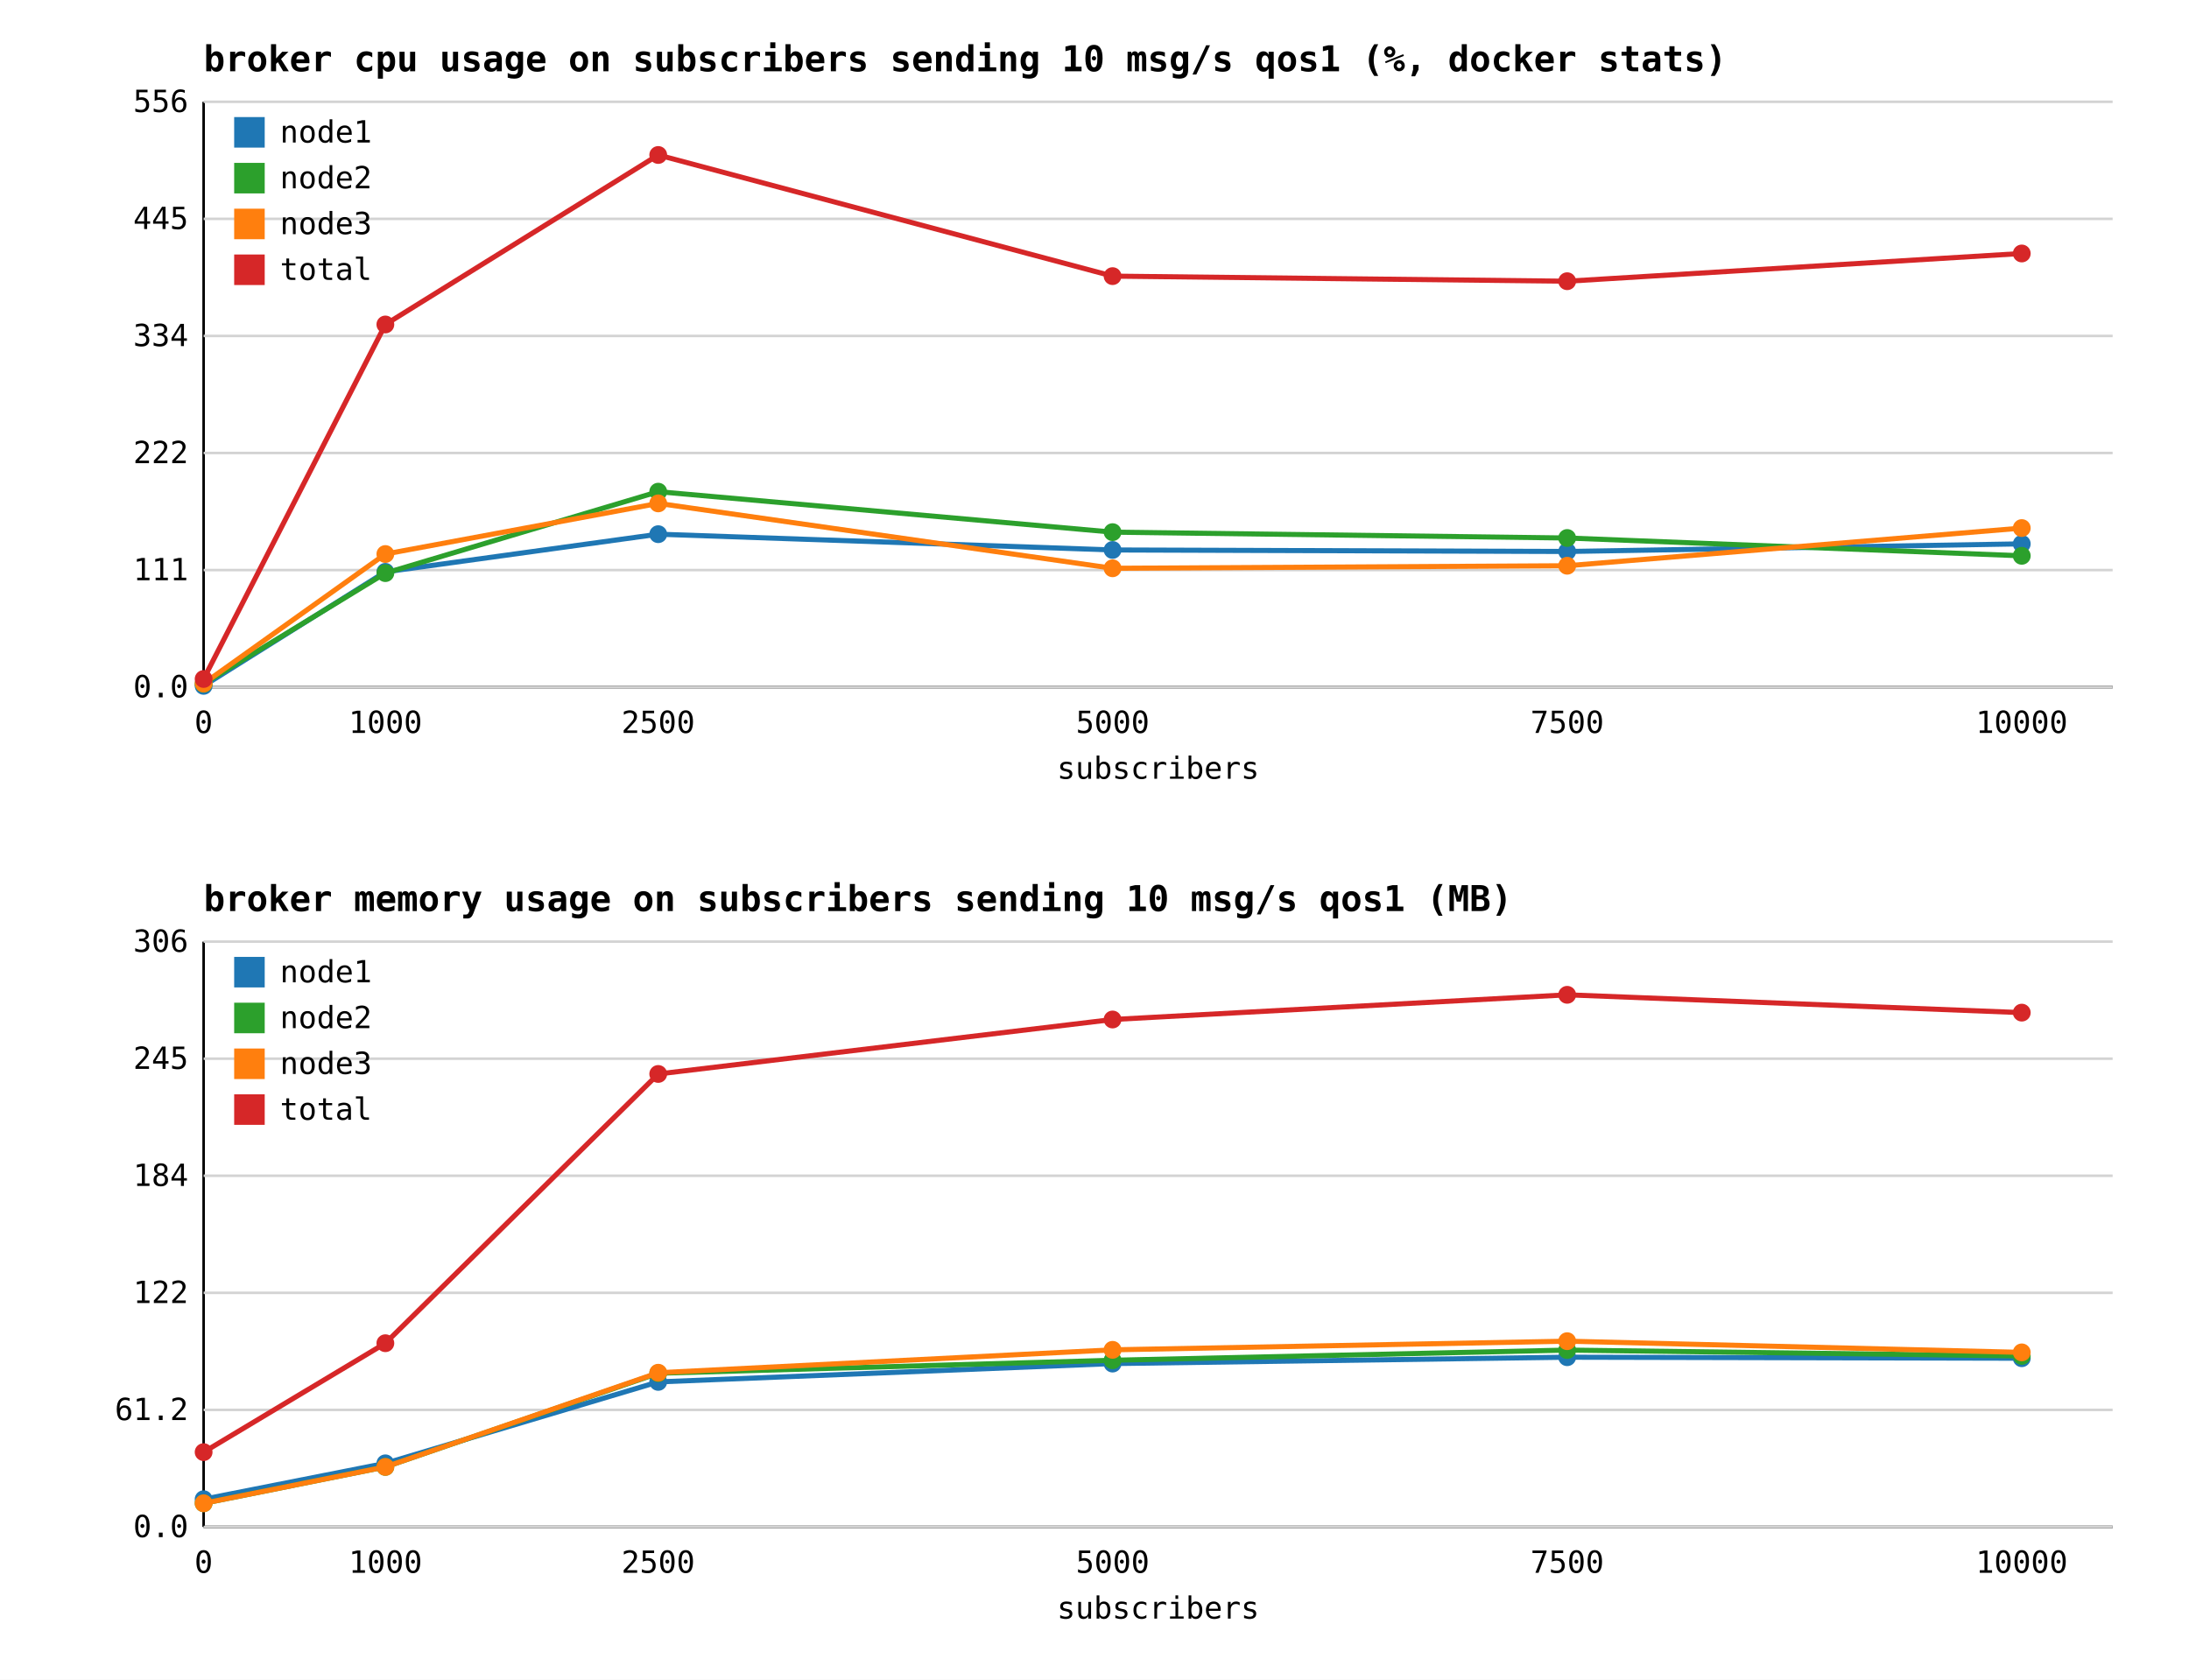
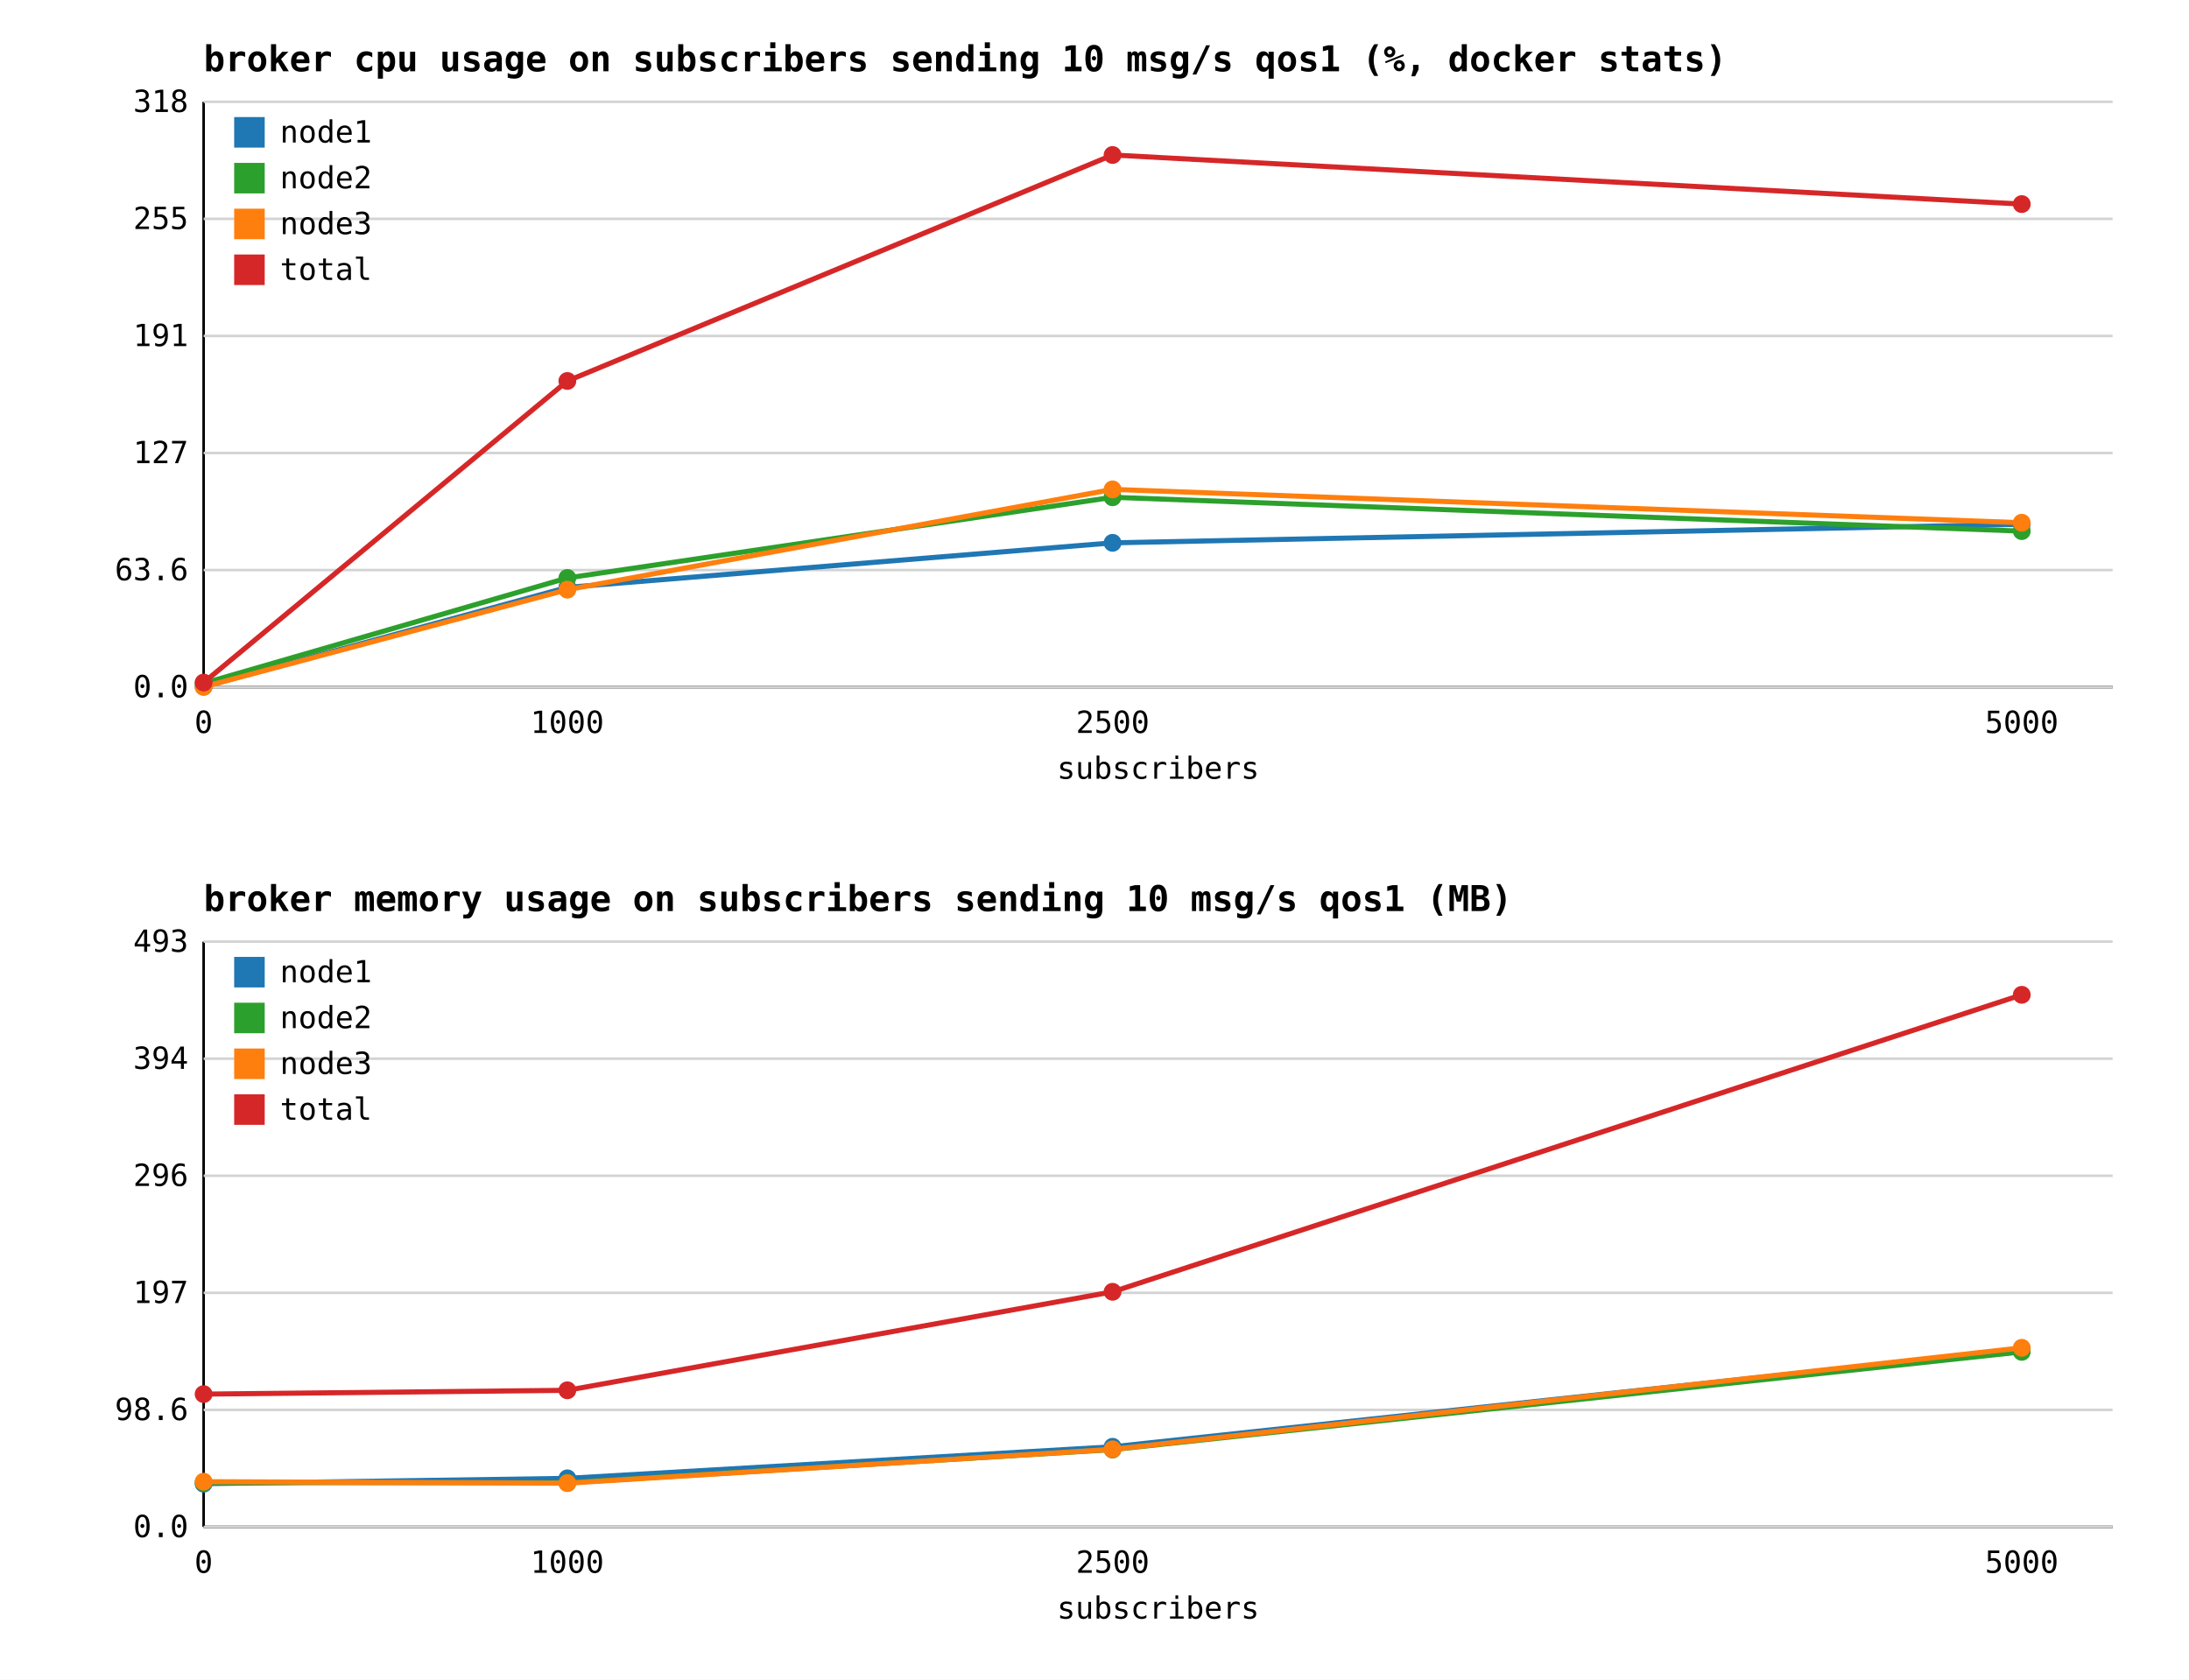
<svg xmlns="http://www.w3.org/2000/svg" width="860" height="660" viewBox="0 0 860 660" font-family="monospace" font-size="12">
  <rect width="860" height="660" fill="white" />
  <text x="80" y="28" font-size="14" font-weight="bold">broker cpu usage on subscribers sending 10 msg/s qos1 (%, docker stats)</text>
  <line x1="80" y1="270" x2="830" y2="270" stroke="black" />
  <line x1="80" y1="40" x2="80" y2="270" stroke="black" />
  <line x1="80" y1="270" x2="830" y2="270" stroke="lightgray" />
  <text x="74" y="274" text-anchor="end">0.0</text>
  <line x1="80" y1="224" x2="830" y2="224" stroke="lightgray" />
-   <text x="74" y="228" text-anchor="end">111</text>
+   <text x="74" y="228" text-anchor="end">63.6</text>
  <line x1="80" y1="178" x2="830" y2="178" stroke="lightgray" />
-   <text x="74" y="182" text-anchor="end">222</text>
+   <text x="74" y="182" text-anchor="end">127</text>
  <line x1="80" y1="132" x2="830" y2="132" stroke="lightgray" />
-   <text x="74" y="136" text-anchor="end">334</text>
+   <text x="74" y="136" text-anchor="end">191</text>
  <line x1="80" y1="86" x2="830" y2="86" stroke="lightgray" />
-   <text x="74" y="90" text-anchor="end">445</text>
+   <text x="74" y="90" text-anchor="end">255</text>
  <line x1="80" y1="40" x2="830" y2="40" stroke="lightgray" />
-   <text x="74" y="44" text-anchor="end">556</text>
+   <text x="74" y="44" text-anchor="end">318</text>
  <text x="80" y="288" text-anchor="middle">0</text>
-   <text x="151.429" y="288" text-anchor="middle">1000</text>
-   <text x="258.571" y="288" text-anchor="middle">2500</text>
-   <text x="437.143" y="288" text-anchor="middle">5000</text>
-   <text x="615.714" y="288" text-anchor="middle">7500</text>
-   <text x="794.286" y="288" text-anchor="middle">10000</text>
+   <text x="222.857" y="288" text-anchor="middle">1000</text>
+   <text x="437.143" y="288" text-anchor="middle">2500</text>
+   <text x="794.286" y="288" text-anchor="middle">5000</text>
  <text x="455" y="306" text-anchor="middle">subscribers</text>
-   <polyline points="80.0,269.5 151.4,224.7 258.6,209.9 437.1,216.1 615.7,216.7 794.3,213.7" fill="none" stroke="#1f77b4" stroke-width="2" />
-   <circle cx="80.0" cy="269.5" r="3.5" fill="#1f77b4" />
-   <circle cx="151.4" cy="224.7" r="3.5" fill="#1f77b4" />
-   <circle cx="258.6" cy="209.9" r="3.5" fill="#1f77b4" />
-   <circle cx="437.1" cy="216.1" r="3.5" fill="#1f77b4" />
-   <circle cx="615.7" cy="216.7" r="3.5" fill="#1f77b4" />
-   <circle cx="794.3" cy="213.7" r="3.5" fill="#1f77b4" />
+   <polyline points="80.0,269.8 222.9,230.8 437.1,213.3 794.3,206.0" fill="none" stroke="#1f77b4" stroke-width="2" />
+   <circle cx="80.0" cy="269.8" r="3.5" fill="#1f77b4" />
+   <circle cx="222.9" cy="230.8" r="3.5" fill="#1f77b4" />
+   <circle cx="437.1" cy="213.3" r="3.5" fill="#1f77b4" />
+   <circle cx="794.3" cy="206.0" r="3.5" fill="#1f77b4" />
  <rect x="92" y="46" width="12" height="12" fill="#1f77b4" />
  <text x="110" y="56">node1</text>
-   <polyline points="80.0,268.7 151.4,225.2 258.6,193.2 437.1,209.1 615.7,211.4 794.3,218.4" fill="none" stroke="#2ca02c" stroke-width="2" />
-   <circle cx="80.0" cy="268.7" r="3.5" fill="#2ca02c" />
-   <circle cx="151.4" cy="225.2" r="3.5" fill="#2ca02c" />
-   <circle cx="258.6" cy="193.2" r="3.5" fill="#2ca02c" />
-   <circle cx="437.1" cy="209.1" r="3.5" fill="#2ca02c" />
-   <circle cx="615.7" cy="211.4" r="3.5" fill="#2ca02c" />
-   <circle cx="794.3" cy="218.4" r="3.5" fill="#2ca02c" />
+   <polyline points="80.0,268.5 222.9,227.1 437.1,195.4 794.3,208.7" fill="none" stroke="#2ca02c" stroke-width="2" />
+   <circle cx="80.0" cy="268.5" r="3.5" fill="#2ca02c" />
+   <circle cx="222.9" cy="227.1" r="3.5" fill="#2ca02c" />
+   <circle cx="437.1" cy="195.4" r="3.5" fill="#2ca02c" />
+   <circle cx="794.3" cy="208.7" r="3.5" fill="#2ca02c" />
  <rect x="92" y="64" width="12" height="12" fill="#2ca02c" />
  <text x="110" y="74">node2</text>
-   <polyline points="80.0,268.6 151.4,217.7 258.6,197.8 437.1,223.3 615.7,222.3 794.3,207.5" fill="none" stroke="#ff7f0e" stroke-width="2" />
-   <circle cx="80.0" cy="268.6" r="3.5" fill="#ff7f0e" />
-   <circle cx="151.4" cy="217.7" r="3.5" fill="#ff7f0e" />
-   <circle cx="258.6" cy="197.8" r="3.5" fill="#ff7f0e" />
-   <circle cx="437.1" cy="223.3" r="3.5" fill="#ff7f0e" />
-   <circle cx="615.7" cy="222.3" r="3.5" fill="#ff7f0e" />
-   <circle cx="794.3" cy="207.5" r="3.5" fill="#ff7f0e" />
+   <polyline points="80.0,269.9 222.9,231.7 437.1,192.3 794.3,205.4" fill="none" stroke="#ff7f0e" stroke-width="2" />
+   <circle cx="80.0" cy="269.9" r="3.5" fill="#ff7f0e" />
+   <circle cx="222.9" cy="231.7" r="3.5" fill="#ff7f0e" />
+   <circle cx="437.1" cy="192.3" r="3.5" fill="#ff7f0e" />
+   <circle cx="794.3" cy="205.4" r="3.5" fill="#ff7f0e" />
  <rect x="92" y="82" width="12" height="12" fill="#ff7f0e" />
  <text x="110" y="92">node3</text>
-   <polyline points="80.0,266.8 151.4,127.5 258.6,60.9 437.1,108.5 615.7,110.5 794.3,99.6" fill="none" stroke="#d62728" stroke-width="2" />
-   <circle cx="80.0" cy="266.8" r="3.5" fill="#d62728" />
-   <circle cx="151.4" cy="127.5" r="3.5" fill="#d62728" />
-   <circle cx="258.6" cy="60.9" r="3.5" fill="#d62728" />
-   <circle cx="437.1" cy="108.5" r="3.5" fill="#d62728" />
-   <circle cx="615.7" cy="110.5" r="3.5" fill="#d62728" />
-   <circle cx="794.3" cy="99.6" r="3.5" fill="#d62728" />
+   <polyline points="80.0,268.2 222.9,149.7 437.1,60.9 794.3,80.2" fill="none" stroke="#d62728" stroke-width="2" />
+   <circle cx="80.0" cy="268.2" r="3.5" fill="#d62728" />
+   <circle cx="222.9" cy="149.7" r="3.5" fill="#d62728" />
+   <circle cx="437.1" cy="60.9" r="3.5" fill="#d62728" />
+   <circle cx="794.3" cy="80.2" r="3.5" fill="#d62728" />
  <rect x="92" y="100" width="12" height="12" fill="#d62728" />
  <text x="110" y="110">total</text>
  <text x="80" y="358" font-size="14" font-weight="bold">broker memory usage on subscribers sending 10 msg/s qos1 (MB)</text>
  <line x1="80" y1="600" x2="830" y2="600" stroke="black" />
  <line x1="80" y1="370" x2="80" y2="600" stroke="black" />
  <line x1="80" y1="600" x2="830" y2="600" stroke="lightgray" />
  <text x="74" y="604" text-anchor="end">0.0</text>
  <line x1="80" y1="554" x2="830" y2="554" stroke="lightgray" />
-   <text x="74" y="558" text-anchor="end">61.2</text>
+   <text x="74" y="558" text-anchor="end">98.6</text>
  <line x1="80" y1="508" x2="830" y2="508" stroke="lightgray" />
-   <text x="74" y="512" text-anchor="end">122</text>
+   <text x="74" y="512" text-anchor="end">197</text>
  <line x1="80" y1="462" x2="830" y2="462" stroke="lightgray" />
-   <text x="74" y="466" text-anchor="end">184</text>
+   <text x="74" y="466" text-anchor="end">296</text>
  <line x1="80" y1="416" x2="830" y2="416" stroke="lightgray" />
-   <text x="74" y="420" text-anchor="end">245</text>
+   <text x="74" y="420" text-anchor="end">394</text>
  <line x1="80" y1="370" x2="830" y2="370" stroke="lightgray" />
-   <text x="74" y="374" text-anchor="end">306</text>
+   <text x="74" y="374" text-anchor="end">493</text>
  <text x="80" y="618" text-anchor="middle">0</text>
-   <text x="151.429" y="618" text-anchor="middle">1000</text>
-   <text x="258.571" y="618" text-anchor="middle">2500</text>
-   <text x="437.143" y="618" text-anchor="middle">5000</text>
-   <text x="615.714" y="618" text-anchor="middle">7500</text>
-   <text x="794.286" y="618" text-anchor="middle">10000</text>
+   <text x="222.857" y="618" text-anchor="middle">1000</text>
+   <text x="437.143" y="618" text-anchor="middle">2500</text>
+   <text x="794.286" y="618" text-anchor="middle">5000</text>
  <text x="455" y="636" text-anchor="middle">subscribers</text>
-   <polyline points="80.0,589.1 151.4,575.0 258.6,543.0 437.1,535.8 615.7,533.3 794.3,533.7" fill="none" stroke="#1f77b4" stroke-width="2" />
-   <circle cx="80.0" cy="589.1" r="3.5" fill="#1f77b4" />
-   <circle cx="151.4" cy="575.0" r="3.5" fill="#1f77b4" />
-   <circle cx="258.6" cy="543.0" r="3.5" fill="#1f77b4" />
-   <circle cx="437.1" cy="535.8" r="3.5" fill="#1f77b4" />
-   <circle cx="615.7" cy="533.3" r="3.5" fill="#1f77b4" />
-   <circle cx="794.3" cy="533.7" r="3.5" fill="#1f77b4" />
+   <polyline points="80.0,583.0 222.9,580.9 437.1,568.5 794.3,530.2" fill="none" stroke="#1f77b4" stroke-width="2" />
+   <circle cx="80.0" cy="583.0" r="3.5" fill="#1f77b4" />
+   <circle cx="222.9" cy="580.9" r="3.5" fill="#1f77b4" />
+   <circle cx="437.1" cy="568.5" r="3.5" fill="#1f77b4" />
+   <circle cx="794.3" cy="530.2" r="3.5" fill="#1f77b4" />
  <rect x="92" y="376" width="12" height="12" fill="#1f77b4" />
  <text x="110" y="386">node1</text>
-   <polyline points="80.0,590.7 151.4,576.4 258.6,539.6 437.1,534.5 615.7,530.5 794.3,532.8" fill="none" stroke="#2ca02c" stroke-width="2" />
-   <circle cx="80.0" cy="590.7" r="3.5" fill="#2ca02c" />
-   <circle cx="151.4" cy="576.4" r="3.5" fill="#2ca02c" />
-   <circle cx="258.6" cy="539.6" r="3.5" fill="#2ca02c" />
-   <circle cx="437.1" cy="534.5" r="3.5" fill="#2ca02c" />
-   <circle cx="615.7" cy="530.5" r="3.5" fill="#2ca02c" />
-   <circle cx="794.3" cy="532.8" r="3.5" fill="#2ca02c" />
+   <polyline points="80.0,582.6 222.9,582.6 437.1,569.6 794.3,531.2" fill="none" stroke="#2ca02c" stroke-width="2" />
+   <circle cx="80.0" cy="582.6" r="3.5" fill="#2ca02c" />
+   <circle cx="222.9" cy="582.6" r="3.5" fill="#2ca02c" />
+   <circle cx="437.1" cy="569.6" r="3.5" fill="#2ca02c" />
+   <circle cx="794.3" cy="531.2" r="3.5" fill="#2ca02c" />
  <rect x="92" y="394" width="12" height="12" fill="#2ca02c" />
  <text x="110" y="404">node2</text>
-   <polyline points="80.0,590.7 151.4,576.4 258.6,539.4 437.1,530.4 615.7,527.0 794.3,531.4" fill="none" stroke="#ff7f0e" stroke-width="2" />
-   <circle cx="80.0" cy="590.7" r="3.5" fill="#ff7f0e" />
-   <circle cx="151.4" cy="576.4" r="3.5" fill="#ff7f0e" />
-   <circle cx="258.6" cy="539.4" r="3.5" fill="#ff7f0e" />
-   <circle cx="437.1" cy="530.4" r="3.5" fill="#ff7f0e" />
-   <circle cx="615.7" cy="527.0" r="3.5" fill="#ff7f0e" />
-   <circle cx="794.3" cy="531.4" r="3.5" fill="#ff7f0e" />
+   <polyline points="80.0,582.2 222.9,582.8 437.1,569.5 794.3,529.6" fill="none" stroke="#ff7f0e" stroke-width="2" />
+   <circle cx="80.0" cy="582.2" r="3.5" fill="#ff7f0e" />
+   <circle cx="222.9" cy="582.8" r="3.5" fill="#ff7f0e" />
+   <circle cx="437.1" cy="569.5" r="3.5" fill="#ff7f0e" />
+   <circle cx="794.3" cy="529.6" r="3.5" fill="#ff7f0e" />
  <rect x="92" y="412" width="12" height="12" fill="#ff7f0e" />
  <text x="110" y="422">node3</text>
-   <polyline points="80.0,570.6 151.4,527.8 258.6,422.0 437.1,400.6 615.7,390.9 794.3,397.9" fill="none" stroke="#d62728" stroke-width="2" />
-   <circle cx="80.0" cy="570.6" r="3.5" fill="#d62728" />
-   <circle cx="151.4" cy="527.8" r="3.5" fill="#d62728" />
-   <circle cx="258.6" cy="422.0" r="3.5" fill="#d62728" />
-   <circle cx="437.1" cy="400.6" r="3.5" fill="#d62728" />
-   <circle cx="615.7" cy="390.9" r="3.5" fill="#d62728" />
-   <circle cx="794.3" cy="397.9" r="3.5" fill="#d62728" />
+   <polyline points="80.0,547.8 222.9,546.3 437.1,507.6 794.3,390.9" fill="none" stroke="#d62728" stroke-width="2" />
+   <circle cx="80.0" cy="547.8" r="3.5" fill="#d62728" />
+   <circle cx="222.9" cy="546.3" r="3.5" fill="#d62728" />
+   <circle cx="437.1" cy="507.6" r="3.5" fill="#d62728" />
+   <circle cx="794.3" cy="390.9" r="3.5" fill="#d62728" />
  <rect x="92" y="430" width="12" height="12" fill="#d62728" />
  <text x="110" y="440">total</text>
</svg>
